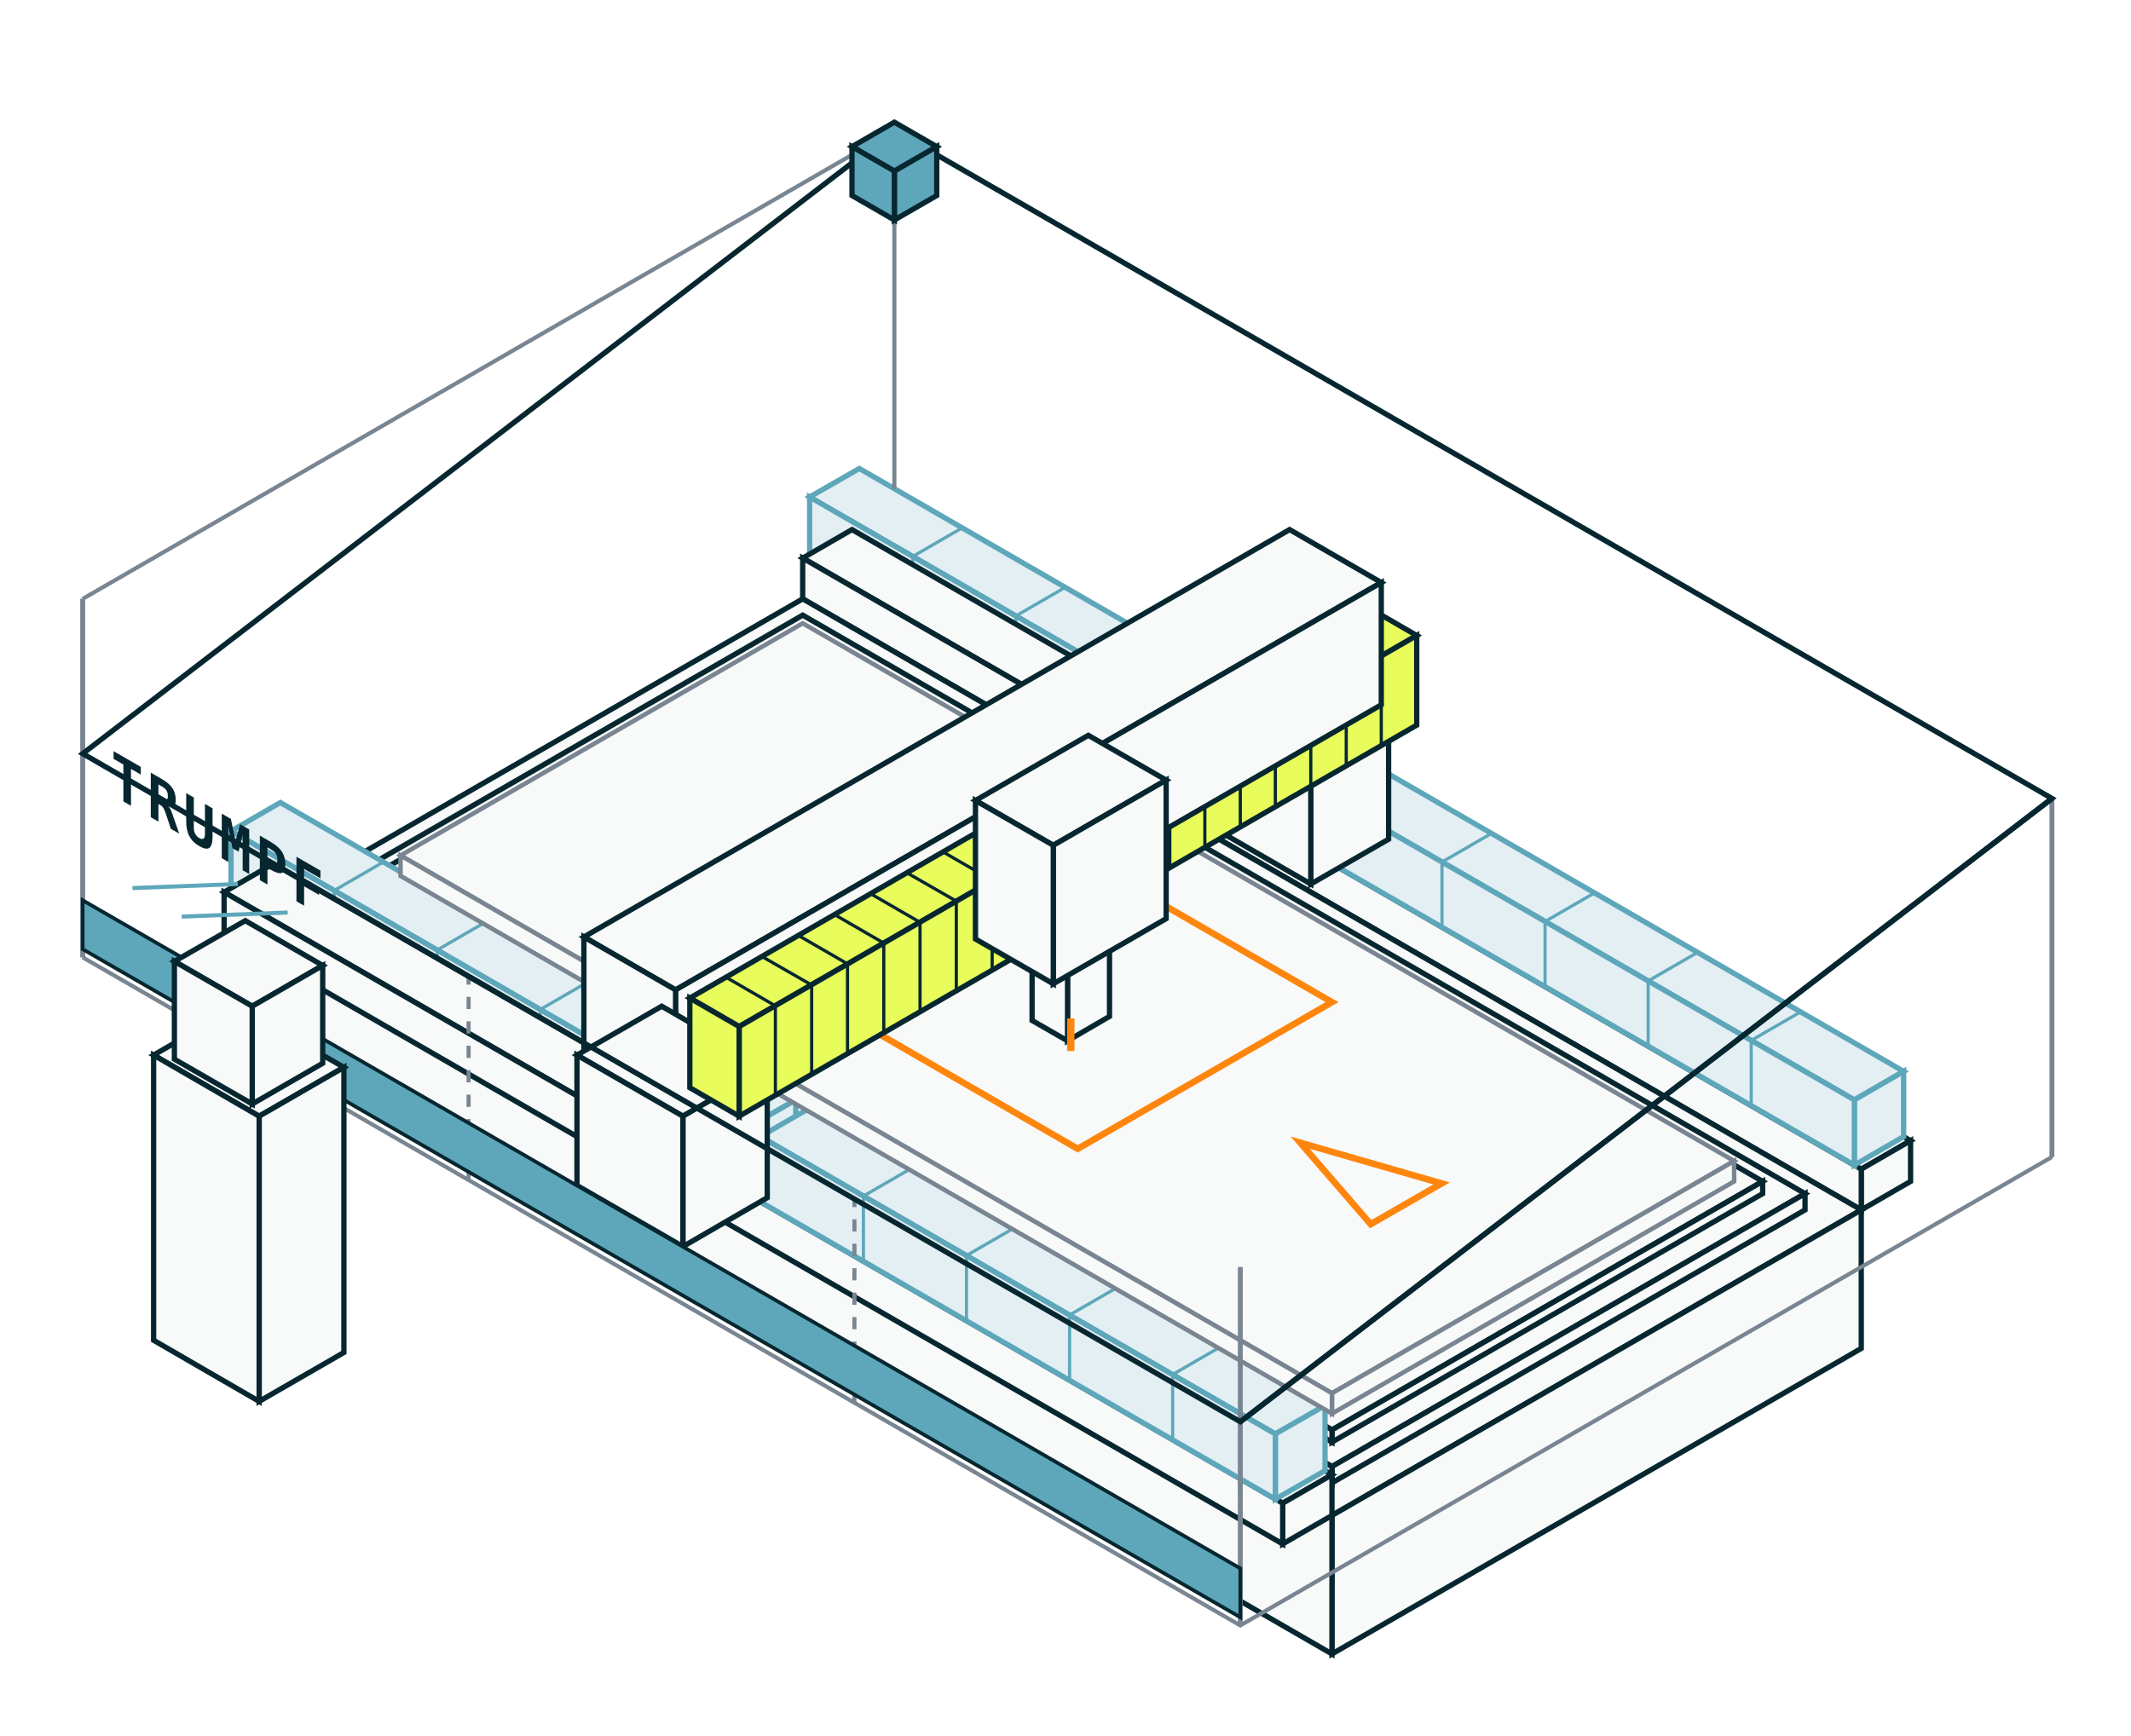
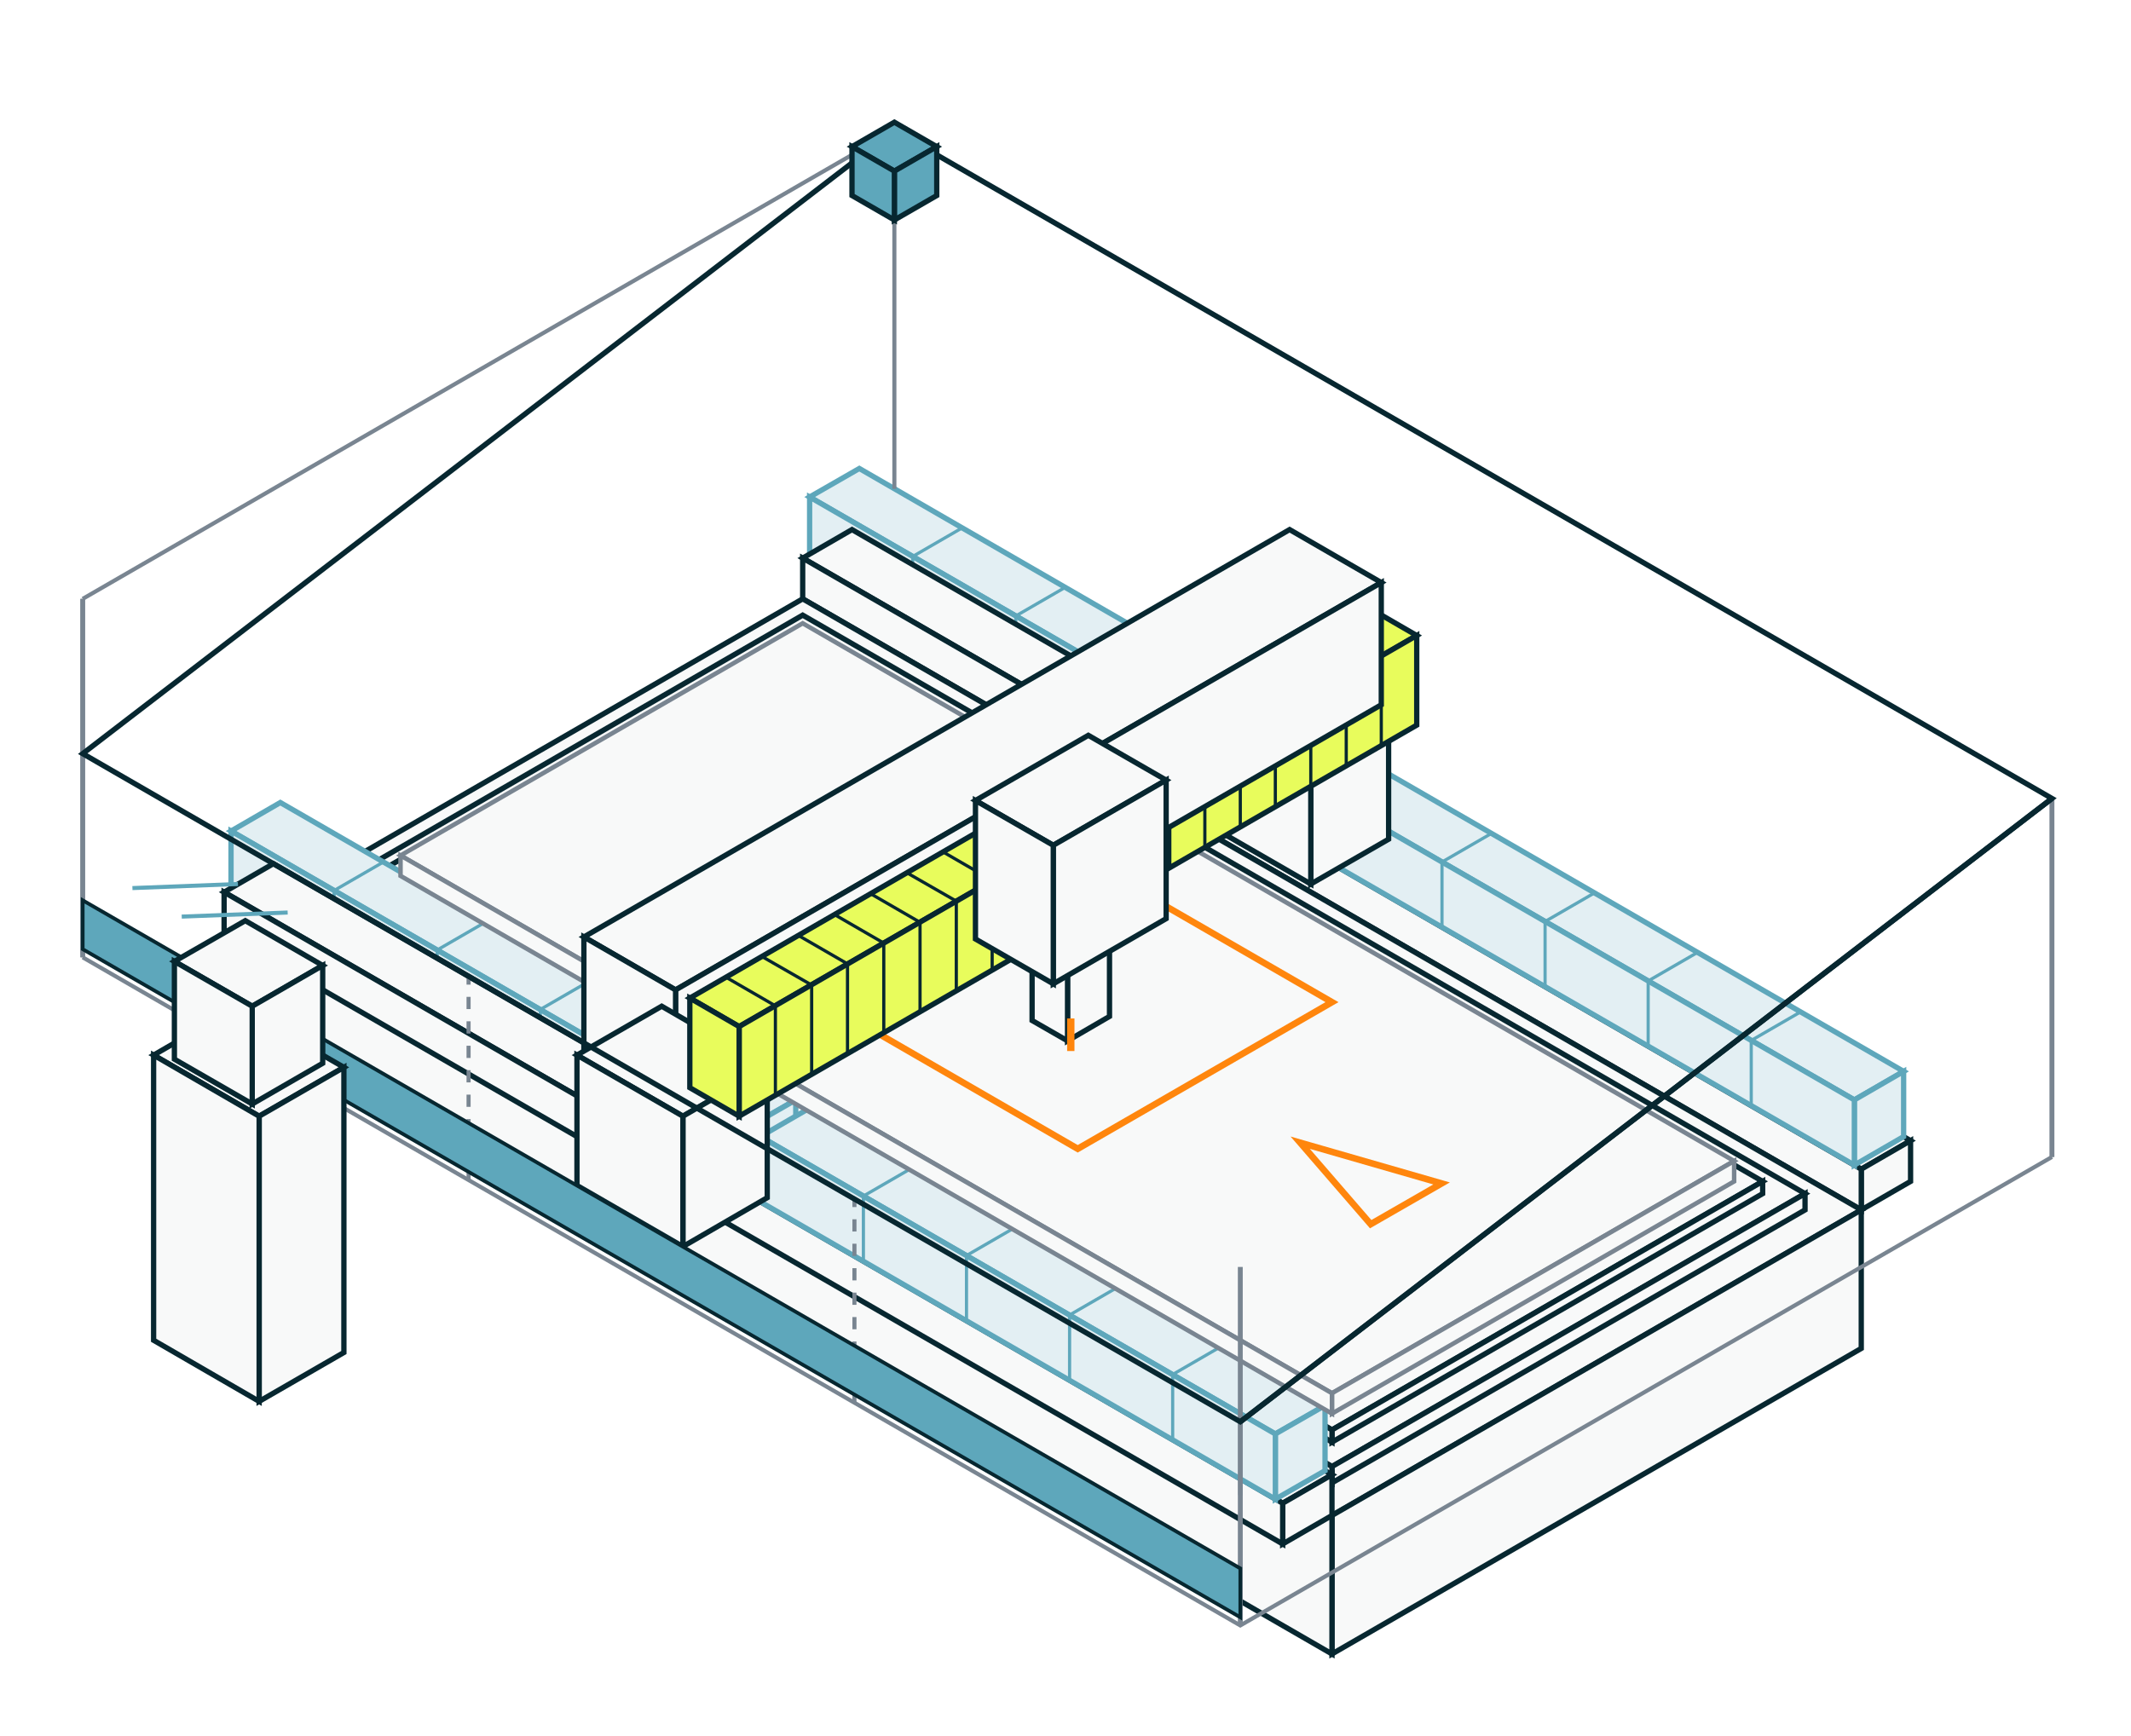
<svg xmlns="http://www.w3.org/2000/svg" class="mach" viewBox="-197 -181 523 426" aria-hidden="true">
  <g id="base">
    <polygon points="13.9,-66.0 140.3,7.0 128.2,14.0 1.7,-59.0" fill="#E3EFF3" stroke="#5EA7BB" stroke-width="1.3" stroke-linejoin="miter" />
    <polygon points="140.3,23.0 128.2,30.0 128.2,14.0 140.3,7.0" fill="#E3EFF3" stroke="#5EA7BB" stroke-width="1.3" stroke-linejoin="miter" />
    <polygon points="1.7,-43.0 128.2,30.0 128.2,14.0 1.7,-59.0" fill="#E3EFF3" stroke="#5EA7BB" stroke-width="1.3" stroke-linejoin="miter" />
    <line x1="39.1" y1="-51.4" x2="27.0" y2="-44.4" stroke="#5EA7BB" stroke-width="0.78" />
    <line x1="27.0" y1="-28.4" x2="27.0" y2="-44.4" stroke="#5EA7BB" stroke-width="0.78" />
    <line x1="64.4" y1="-36.8" x2="52.3" y2="-29.8" stroke="#5EA7BB" stroke-width="0.78" />
    <line x1="52.3" y1="-13.8" x2="52.3" y2="-29.8" stroke="#5EA7BB" stroke-width="0.78" />
    <line x1="89.7" y1="-22.2" x2="77.6" y2="-15.2" stroke="#5EA7BB" stroke-width="0.78" />
    <line x1="77.6" y1="0.8" x2="77.6" y2="-15.2" stroke="#5EA7BB" stroke-width="0.78" />
    <line x1="115.0" y1="-7.6" x2="102.9" y2="-0.6" stroke="#5EA7BB" stroke-width="0.78" />
    <line x1="102.9" y1="15.4" x2="102.9" y2="-0.6" stroke="#5EA7BB" stroke-width="0.78" />
    <polygon points="12.1,-51.0 271.9,99.0 259.8,106.0 0.0,-44.0" fill="#F8F9F9" stroke="#072730" stroke-width="1.3" stroke-linejoin="miter" />
    <polygon points="271.9,109.0 259.8,116.0 259.8,106.0 271.9,99.0" fill="#F8F9F9" stroke="#072730" stroke-width="1.3" stroke-linejoin="miter" />
    <polygon points="0.0,-34.0 259.8,116.0 259.8,106.0 0.0,-44.0" fill="#F8F9F9" stroke="#072730" stroke-width="1.3" stroke-linejoin="miter" />
    <polygon points="0.0,-34.0 259.8,116.0 129.9,191.0 -129.9,41.0" fill="#F8F9F9" stroke="#072730" stroke-width="1.3" stroke-linejoin="miter" />
    <polygon points="259.8,150.0 129.9,225.0 129.9,191.0 259.8,116.0" fill="#F8F9F9" stroke="#072730" stroke-width="1.3" stroke-linejoin="miter" />
    <polygon points="-129.9,75.0 129.9,225.0 129.9,191.0 -129.9,41.0" fill="#F8F9F9" stroke="#072730" stroke-width="1.3" stroke-linejoin="miter" />
    <polygon points="0.0,-30.0 246.0,112.0 129.9,179.0 -116.0,37.0" fill="#F8F9F9" stroke="#072730" stroke-width="1.3" stroke-linejoin="miter" />
    <polygon points="246.0,116.0 129.9,183.0 129.9,179.0 246.0,112.0" fill="#F8F9F9" stroke="#072730" stroke-width="1.3" stroke-linejoin="miter" />
    <polygon points="-116.0,41.0 129.9,183.0 129.9,179.0 -116.0,37.0" fill="#F8F9F9" stroke="#072730" stroke-width="1.3" stroke-linejoin="miter" />
    <polygon points="0.0,-27.0 235.6,109.0 129.9,170.0 -105.7,34.0" fill="#F8F9F9" stroke="#072730" stroke-width="1.3" stroke-linejoin="miter" />
    <polygon points="235.6,112.0 129.9,173.0 129.9,170.0 235.6,109.0" fill="#F8F9F9" stroke="#072730" stroke-width="1.3" stroke-linejoin="miter" />
    <polygon points="-105.7,37.0 129.9,173.0 129.9,170.0 -105.7,34.0" fill="#F8F9F9" stroke="#072730" stroke-width="1.3" stroke-linejoin="miter" />
    <polygon points="143.8,9.0 270.2,82.0 258.1,89.0 131.6,16.0" fill="#E3EFF3" stroke="#5EA7BB" stroke-width="1.3" stroke-linejoin="miter" />
    <polygon points="270.2,98.0 258.1,105.0 258.1,89.0 270.2,82.0" fill="#E3EFF3" stroke="#5EA7BB" stroke-width="1.3" stroke-linejoin="miter" />
    <polygon points="131.6,32.0 258.1,105.0 258.1,89.0 131.6,16.0" fill="#E3EFF3" stroke="#5EA7BB" stroke-width="1.3" stroke-linejoin="miter" />
    <line x1="169.0" y1="23.6" x2="156.9" y2="30.6" stroke="#5EA7BB" stroke-width="0.78" />
    <line x1="156.9" y1="46.6" x2="156.9" y2="30.6" stroke="#5EA7BB" stroke-width="0.78" />
    <line x1="194.3" y1="38.2" x2="182.2" y2="45.2" stroke="#5EA7BB" stroke-width="0.78" />
    <line x1="182.2" y1="61.2" x2="182.2" y2="45.2" stroke="#5EA7BB" stroke-width="0.78" />
    <line x1="219.6" y1="52.8" x2="207.5" y2="59.8" stroke="#5EA7BB" stroke-width="0.78" />
    <line x1="207.5" y1="75.8" x2="207.5" y2="59.8" stroke="#5EA7BB" stroke-width="0.78" />
    <line x1="244.9" y1="67.4" x2="232.8" y2="74.4" stroke="#5EA7BB" stroke-width="0.78" />
    <line x1="232.8" y1="90.4" x2="232.8" y2="74.4" stroke="#5EA7BB" stroke-width="0.78" />
    <polygon points="-128.2,16.0 -1.7,89.0 -13.9,96.0 -140.3,23.0" fill="#E3EFF3" stroke="#5EA7BB" stroke-width="1.3" stroke-linejoin="miter" />
    <polygon points="-1.7,105.0 -13.9,112.0 -13.9,96.0 -1.7,89.0" fill="#E3EFF3" stroke="#5EA7BB" stroke-width="1.3" stroke-linejoin="miter" />
    <polygon points="-140.3,39.0 -13.9,112.0 -13.9,96.0 -140.3,23.0" fill="#E3EFF3" stroke="#5EA7BB" stroke-width="1.3" stroke-linejoin="miter" />
    <line x1="-102.9" y1="30.6" x2="-115.0" y2="37.6" stroke="#5EA7BB" stroke-width="0.78" />
    <line x1="-115.0" y1="53.6" x2="-115.0" y2="37.6" stroke="#5EA7BB" stroke-width="0.78" />
    <line x1="-77.6" y1="45.2" x2="-89.7" y2="52.2" stroke="#5EA7BB" stroke-width="0.78" />
    <line x1="-89.7" y1="68.2" x2="-89.7" y2="52.2" stroke="#5EA7BB" stroke-width="0.78" />
    <line x1="-52.3" y1="59.8" x2="-64.4" y2="66.8" stroke="#5EA7BB" stroke-width="0.78" />
    <line x1="-64.4" y1="82.8" x2="-64.4" y2="66.8" stroke="#5EA7BB" stroke-width="0.78" />
    <line x1="-27.0" y1="74.4" x2="-39.1" y2="81.4" stroke="#5EA7BB" stroke-width="0.78" />
    <line x1="-39.1" y1="97.4" x2="-39.1" y2="81.4" stroke="#5EA7BB" stroke-width="0.78" />
    <polygon points="-129.9,31.0 129.9,181.0 117.8,188.0 -142.0,38.0" fill="#F8F9F9" stroke="#072730" stroke-width="1.3" stroke-linejoin="miter" />
    <polygon points="129.9,191.0 117.8,198.0 117.8,188.0 129.9,181.0" fill="#F8F9F9" stroke="#072730" stroke-width="1.3" stroke-linejoin="miter" />
    <polygon points="-142.0,48.0 117.8,198.0 117.8,188.0 -142.0,38.0" fill="#F8F9F9" stroke="#072730" stroke-width="1.3" stroke-linejoin="miter" />
    <polygon points="1.7,91.0 128.2,164.0 116.0,171.0 -10.4,98.0" fill="#E3EFF3" stroke="#5EA7BB" stroke-width="1.3" stroke-linejoin="miter" />
    <polygon points="128.2,180.0 116.0,187.0 116.0,171.0 128.2,164.0" fill="#E3EFF3" stroke="#5EA7BB" stroke-width="1.3" stroke-linejoin="miter" />
    <polygon points="-10.4,114.0 116.0,187.0 116.0,171.0 -10.4,98.0" fill="#E3EFF3" stroke="#5EA7BB" stroke-width="1.3" stroke-linejoin="miter" />
    <line x1="27.0" y1="105.6" x2="14.9" y2="112.6" stroke="#5EA7BB" stroke-width="0.78" />
    <line x1="14.9" y1="128.6" x2="14.9" y2="112.6" stroke="#5EA7BB" stroke-width="0.78" />
    <line x1="52.3" y1="120.2" x2="40.2" y2="127.2" stroke="#5EA7BB" stroke-width="0.78" />
    <line x1="40.2" y1="143.2" x2="40.2" y2="127.2" stroke="#5EA7BB" stroke-width="0.78" />
    <line x1="77.6" y1="134.8" x2="65.5" y2="141.8" stroke="#5EA7BB" stroke-width="0.78" />
    <line x1="65.5" y1="157.8" x2="65.5" y2="141.8" stroke="#5EA7BB" stroke-width="0.78" />
    <line x1="102.9" y1="149.4" x2="90.8" y2="156.4" stroke="#5EA7BB" stroke-width="0.78" />
    <line x1="90.8" y1="172.4" x2="90.8" y2="156.4" stroke="#5EA7BB" stroke-width="0.78" />
  </g>
  <g id="sheet">
    <polygon points="0.0,-28.0 228.6,104.0 129.9,161.0 -98.7,29.0" fill="#F8F9F9" stroke="#798591" stroke-width="1.1" stroke-linejoin="miter" />
    <polygon points="228.6,109.0 129.9,166.0 129.9,161.0 228.6,104.0" fill="#F8F9F9" stroke="#798591" stroke-width="1.1" stroke-linejoin="miter" />
    <polygon points="-98.7,34.0 129.9,166.0 129.9,161.0 -98.7,29.0" fill="#F8F9F9" stroke="#798591" stroke-width="1.1" stroke-linejoin="miter" />
    <path d="M26.0 5.0 L129.9 65.0 L67.5 101.0 L-1.7 61.0 L-10.4 26.0 Z" fill="none" stroke="#FF860D" stroke-width="1.6" stroke-linejoin="miter" pathLength="1" class="cut" id="cut" />
    <path d="M122.1 99.5 L139.4 119.5 L156.8 109.5 Z" fill="none" stroke="#FF860D" stroke-width="1.6" stroke-linejoin="miter" pathLength="1" class="cut2" id="cut2" />
  </g>
  <g id="cabinBack">
    <path d="M22.5 -61.0 L22.5 -149.0" fill="none" stroke="#798591" stroke-width="1" stroke-linejoin="miter" />
    <path d="M306.6 103.0 L306.6 15.0" fill="none" stroke="#798591" stroke-width="1" stroke-linejoin="miter" />
    <path d="M-176.7 54.0 L-176.7 -34.0" fill="none" stroke="#798591" stroke-width="1" stroke-linejoin="miter" />
    <path d="M22.5 -149.0 L306.6 15.0" fill="none" stroke="#798591" stroke-width="1" stroke-linejoin="miter" />
    <path d="M22.5 -149.0 L-176.7 -34.0" fill="none" stroke="#798591" stroke-width="1" stroke-linejoin="miter" />
  </g>
  <g id="gantry" style="--gx0:-77.9px,-45.0px;--gx1:103.9px,60.0px" transform="translate(0.0 0.0)">
    <polygon points="117.8,-22.0 143.8,-7.0 124.7,4.0 98.7,-11.0" fill="#F8F9F9" stroke="#072730" stroke-width="1.3" stroke-linejoin="miter" />
    <polygon points="143.8,25.0 124.7,36.0 124.7,4.0 143.8,-7.0" fill="#F8F9F9" stroke="#072730" stroke-width="1.3" stroke-linejoin="miter" />
    <polygon points="98.7,21.0 124.7,36.0 124.7,4.0 98.7,-11.0" fill="#F8F9F9" stroke="#072730" stroke-width="1.3" stroke-linejoin="miter" />
    <polygon points="138.6,-32.0 150.7,-25.0 81.4,15.0 69.3,8.0" fill="#E8FC5C" stroke="#072730" stroke-width="1.3" stroke-linejoin="miter" />
    <polygon points="150.7,-3.0 81.4,37.0 81.4,15.0 150.7,-25.0" fill="#E8FC5C" stroke="#072730" stroke-width="1.3" stroke-linejoin="miter" />
    <polygon points="69.3,30.0 81.4,37.0 81.4,15.0 69.3,8.0" fill="#E8FC5C" stroke="#072730" stroke-width="1.3" stroke-linejoin="miter" />
    <line x1="129.9" y1="-27.0" x2="142.0" y2="-20.0" stroke="#072730" stroke-width="0.78" />
    <line x1="142.0" y1="2.0" x2="142.0" y2="-20.0" stroke="#072730" stroke-width="0.78" />
    <line x1="121.2" y1="-22.0" x2="133.4" y2="-15.0" stroke="#072730" stroke-width="0.78" />
    <line x1="133.4" y1="7.0" x2="133.4" y2="-15.0" stroke="#072730" stroke-width="0.78" />
    <line x1="112.6" y1="-17.0" x2="124.7" y2="-10.0" stroke="#072730" stroke-width="0.78" />
    <line x1="124.7" y1="12.0" x2="124.7" y2="-10.0" stroke="#072730" stroke-width="0.78" />
    <line x1="103.9" y1="-12.0" x2="116.0" y2="-5.0" stroke="#072730" stroke-width="0.78" />
    <line x1="116.0" y1="17.0" x2="116.0" y2="-5.0" stroke="#072730" stroke-width="0.78" />
    <line x1="95.3" y1="-7.0" x2="107.4" y2="0.0" stroke="#072730" stroke-width="0.78" />
    <line x1="107.4" y1="22.0" x2="107.4" y2="0.0" stroke="#072730" stroke-width="0.78" />
    <line x1="86.6" y1="-2.0" x2="98.7" y2="5.0" stroke="#072730" stroke-width="0.78" />
    <line x1="98.7" y1="27.0" x2="98.7" y2="5.0" stroke="#072730" stroke-width="0.78" />
    <line x1="77.9" y1="3.0" x2="90.1" y2="10.0" stroke="#072730" stroke-width="0.78" />
    <line x1="90.1" y1="32.0" x2="90.1" y2="10.0" stroke="#072730" stroke-width="0.78" />
    <polygon points="119.5,-51.0 142.0,-38.0 -31.2,62.0 -53.7,49.0" fill="#F8F9F9" stroke="#072730" stroke-width="1.3" stroke-linejoin="miter" />
    <polygon points="142.0,-8.0 -31.2,92.0 -31.2,62.0 142.0,-38.0" fill="#F8F9F9" stroke="#072730" stroke-width="1.3" stroke-linejoin="miter" />
    <polygon points="-53.7,79.0 -31.2,92.0 -31.2,62.0 -53.7,49.0" fill="#F8F9F9" stroke="#072730" stroke-width="1.3" stroke-linejoin="miter" />
    <polygon points="-34.6,66.0 -8.7,81.0 -29.4,93.0 -55.4,78.0" fill="#F8F9F9" stroke="#072730" stroke-width="1.3" stroke-linejoin="miter" />
    <polygon points="-8.7,113.0 -29.4,125.0 -29.4,93.0 -8.7,81.0" fill="#F8F9F9" stroke="#072730" stroke-width="1.3" stroke-linejoin="miter" />
    <polygon points="-55.4,110.0 -29.4,125.0 -29.4,93.0 -55.4,78.0" fill="#F8F9F9" stroke="#072730" stroke-width="1.3" stroke-linejoin="miter" />
    <polygon points="43.3,23.0 55.4,30.0 -15.6,71.0 -27.7,64.0" fill="#E8FC5C" stroke="#072730" stroke-width="1.3" stroke-linejoin="miter" />
    <polygon points="55.4,52.0 -15.6,93.0 -15.6,71.0 55.4,30.0" fill="#E8FC5C" stroke="#072730" stroke-width="1.3" stroke-linejoin="miter" />
    <polygon points="-27.7,86.0 -15.6,93.0 -15.6,71.0 -27.7,64.0" fill="#E8FC5C" stroke="#072730" stroke-width="1.3" stroke-linejoin="miter" />
    <line x1="34.4" y1="28.1" x2="46.5" y2="35.1" stroke="#072730" stroke-width="0.78" />
    <line x1="46.5" y1="57.1" x2="46.5" y2="35.1" stroke="#072730" stroke-width="0.78" />
    <line x1="25.5" y1="33.2" x2="37.7" y2="40.2" stroke="#072730" stroke-width="0.78" />
    <line x1="37.7" y1="62.2" x2="37.7" y2="40.2" stroke="#072730" stroke-width="0.78" />
    <line x1="16.7" y1="38.4" x2="28.8" y2="45.4" stroke="#072730" stroke-width="0.78" />
    <line x1="28.8" y1="67.4" x2="28.8" y2="45.4" stroke="#072730" stroke-width="0.78" />
    <line x1="7.8" y1="43.5" x2="19.9" y2="50.5" stroke="#072730" stroke-width="0.78" />
    <line x1="19.9" y1="72.5" x2="19.9" y2="50.5" stroke="#072730" stroke-width="0.78" />
    <line x1="-1.1" y1="48.6" x2="11.0" y2="55.6" stroke="#072730" stroke-width="0.78" />
    <line x1="11.0" y1="77.6" x2="11.0" y2="55.6" stroke="#072730" stroke-width="0.78" />
    <line x1="-10.0" y1="53.8" x2="2.2" y2="60.8" stroke="#072730" stroke-width="0.78" />
    <line x1="2.2" y1="82.8" x2="2.2" y2="60.8" stroke="#072730" stroke-width="0.78" />
    <line x1="-18.8" y1="58.9" x2="-6.7" y2="65.9" stroke="#072730" stroke-width="0.78" />
    <line x1="-6.7" y1="87.9" x2="-6.7" y2="65.9" stroke="#072730" stroke-width="0.78" />
    <g id="head" style="--hy0:45.0px,-26.0px;--hy1:-45.0px,26.0px" transform="translate(0.0 0.0)">
      <polygon points="66.7,41.5 75.3,46.5 65.0,52.5 56.3,47.5" fill="#F8F9F9" stroke="#072730" stroke-width="1.3" stroke-linejoin="miter" />
      <polygon points="75.3,68.5 65.0,74.5 65.0,52.5 75.3,46.5" fill="#F8F9F9" stroke="#072730" stroke-width="1.3" stroke-linejoin="miter" />
      <polygon points="56.3,69.5 65.0,74.5 65.0,52.5 56.3,47.5" fill="#F8F9F9" stroke="#072730" stroke-width="1.3" stroke-linejoin="miter" />
      <polygon points="70.1,-0.5 89.2,10.5 61.5,26.5 42.4,15.5" fill="#F8F9F9" stroke="#072730" stroke-width="1.3" stroke-linejoin="miter" />
      <polygon points="89.2,44.5 61.5,60.5 61.5,26.5 89.2,10.5" fill="#F8F9F9" stroke="#072730" stroke-width="1.3" stroke-linejoin="miter" />
      <polygon points="42.4,49.5 61.5,60.5 61.5,26.5 42.4,15.5" fill="#F8F9F9" stroke="#072730" stroke-width="1.3" stroke-linejoin="miter" />
      <path d="M65.8 69.0 L65.8 77.0" fill="none" stroke="#FF860D" stroke-width="1.8" stroke-linejoin="miter" id="beam" />
    </g>
  </g>
  <g id="cabinFront">
    <path d="M306.6 103.0 L107.4 218.0 L-176.7 54.0" fill="none" stroke="#798591" stroke-width="1" stroke-linejoin="miter" />
    <path d="M107.4 218.0 L107.4 130.0" fill="none" stroke="#798591" stroke-width="1.2" stroke-linejoin="miter" />
    <path d="M306.6 103.0 L306.6 15.0" fill="none" stroke="#798591" stroke-width="1.2" stroke-linejoin="miter" />
    <path d="M-176.7 54.0 L-176.7 -34.0" fill="none" stroke="#798591" stroke-width="1.2" stroke-linejoin="miter" />
    <path d="M-176.7 4.0 L-176.7 4.0" fill="none" stroke="#072730" stroke-width="1" stroke-linejoin="miter" />
    <path d="M107.4 168.0 L107.4 186.0" fill="none" stroke="#798591" stroke-width="1" stroke-linejoin="miter" />
    <path d="M-82.0 108.7 L-82.0 58.7" fill="none" stroke="#798591" stroke-width="1" stroke-linejoin="miter" stroke-dasharray="3 3" />
    <path d="M12.7 163.3 L12.7 113.3" fill="none" stroke="#798591" stroke-width="1" stroke-linejoin="miter" stroke-dasharray="3 3" />
    <path d="M-164.5 37.0 L-138.6 36.0" fill="none" stroke="#5EA7BB" stroke-width="1" stroke-linejoin="miter" />
    <path d="M-152.4 44.0 L-126.4 43.0" fill="none" stroke="#5EA7BB" stroke-width="1" stroke-linejoin="miter" />
    <path d="M22.5 -149.0 L306.6 15.0 L107.4 168.0 L-176.7 4.0 Z" fill="none" stroke="#072730" stroke-width="1.3" stroke-linejoin="miter" />
    <path d="M306.6 15.0 L107.4 168.0" fill="none" stroke="#072730" stroke-width="1.3" stroke-linejoin="miter" />
    <path d="M-176.7 52.0 L107.4 216.0 L107.4 204.0 L-176.7 40.0 Z" fill="#5EA7BB" fill-opacity="1" stroke="#072730" stroke-width="0.9" />
-     <g transform="matrix(0.866 .5 0 1 -164.5 17.0)">
-       <text x="-6" y="0" font-family="IBM Plex Mono, monospace" font-weight="700" font-size="15" letter-spacing="1.2" fill="#072730">TRUMPF</text>
-     </g>
  </g>
  <g id="extra">
    <polygon points="22.5,-151.0 32.9,-145.0 22.5,-139.0 12.1,-145.0" fill="#5EA7BB" stroke="#072730" stroke-width="1.3" stroke-linejoin="miter" />
    <polygon points="32.9,-133.0 22.5,-127.0 22.5,-139.0 32.9,-145.0" fill="#5EA7BB" stroke="#072730" stroke-width="1.3" stroke-linejoin="miter" />
    <polygon points="12.1,-133.0 22.5,-127.0 22.5,-139.0 12.1,-145.0" fill="#5EA7BB" stroke="#072730" stroke-width="1.3" stroke-linejoin="miter" />
    <polygon points="-138.6,66.0 -112.6,81.0 -133.4,93.0 -159.3,78.0" fill="#F8F9F9" stroke="#072730" stroke-width="1.3" stroke-linejoin="miter" />
    <polygon points="-112.6,151.0 -133.4,163.0 -133.4,93.0 -112.6,81.0" fill="#F8F9F9" stroke="#072730" stroke-width="1.3" stroke-linejoin="miter" />
    <polygon points="-159.3,148.0 -133.4,163.0 -133.4,93.0 -159.3,78.0" fill="#F8F9F9" stroke="#072730" stroke-width="1.3" stroke-linejoin="miter" />
    <polygon points="-136.8,45.0 -117.8,56.0 -135.1,66.0 -154.2,55.0" fill="#F8F9F9" stroke="#072730" stroke-width="1.3" stroke-linejoin="miter" />
    <polygon points="-117.8,80.0 -135.1,90.0 -135.1,66.0 -117.8,56.0" fill="#F8F9F9" stroke="#072730" stroke-width="1.3" stroke-linejoin="miter" />
    <polygon points="-154.2,79.0 -135.1,90.0 -135.1,66.0 -154.2,55.0" fill="#F8F9F9" stroke="#072730" stroke-width="1.3" stroke-linejoin="miter" />
  </g>
</svg>
